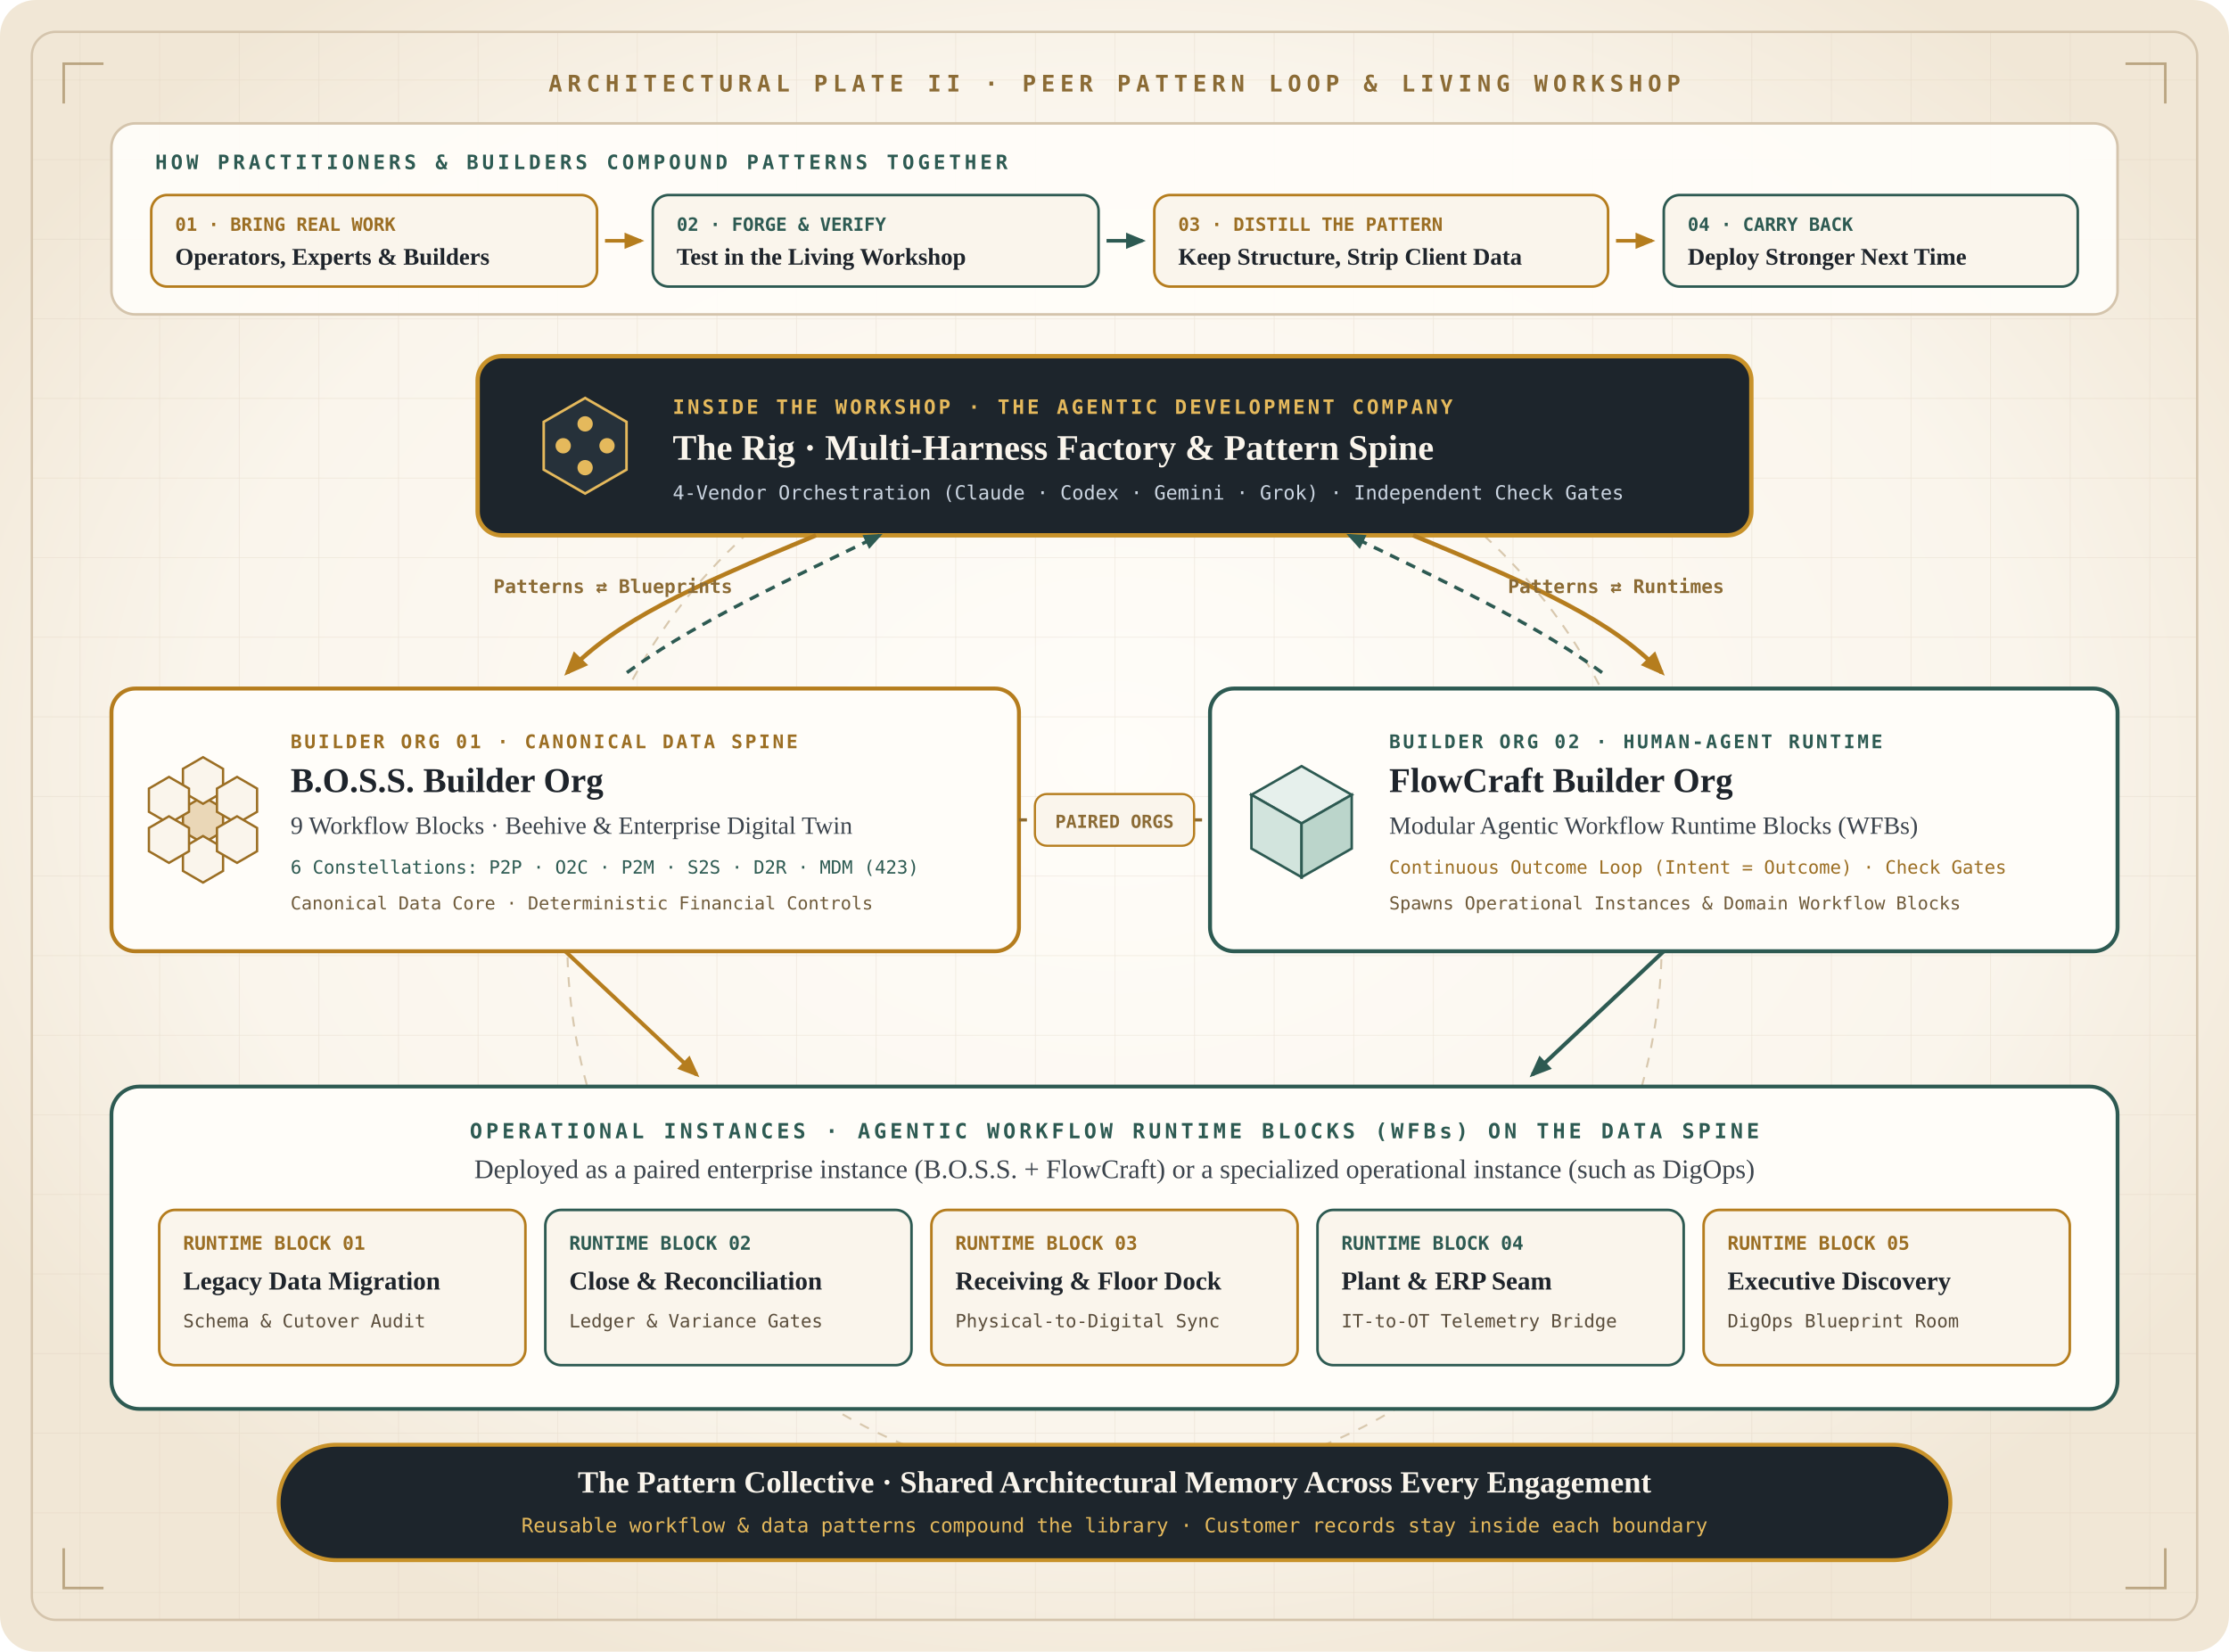
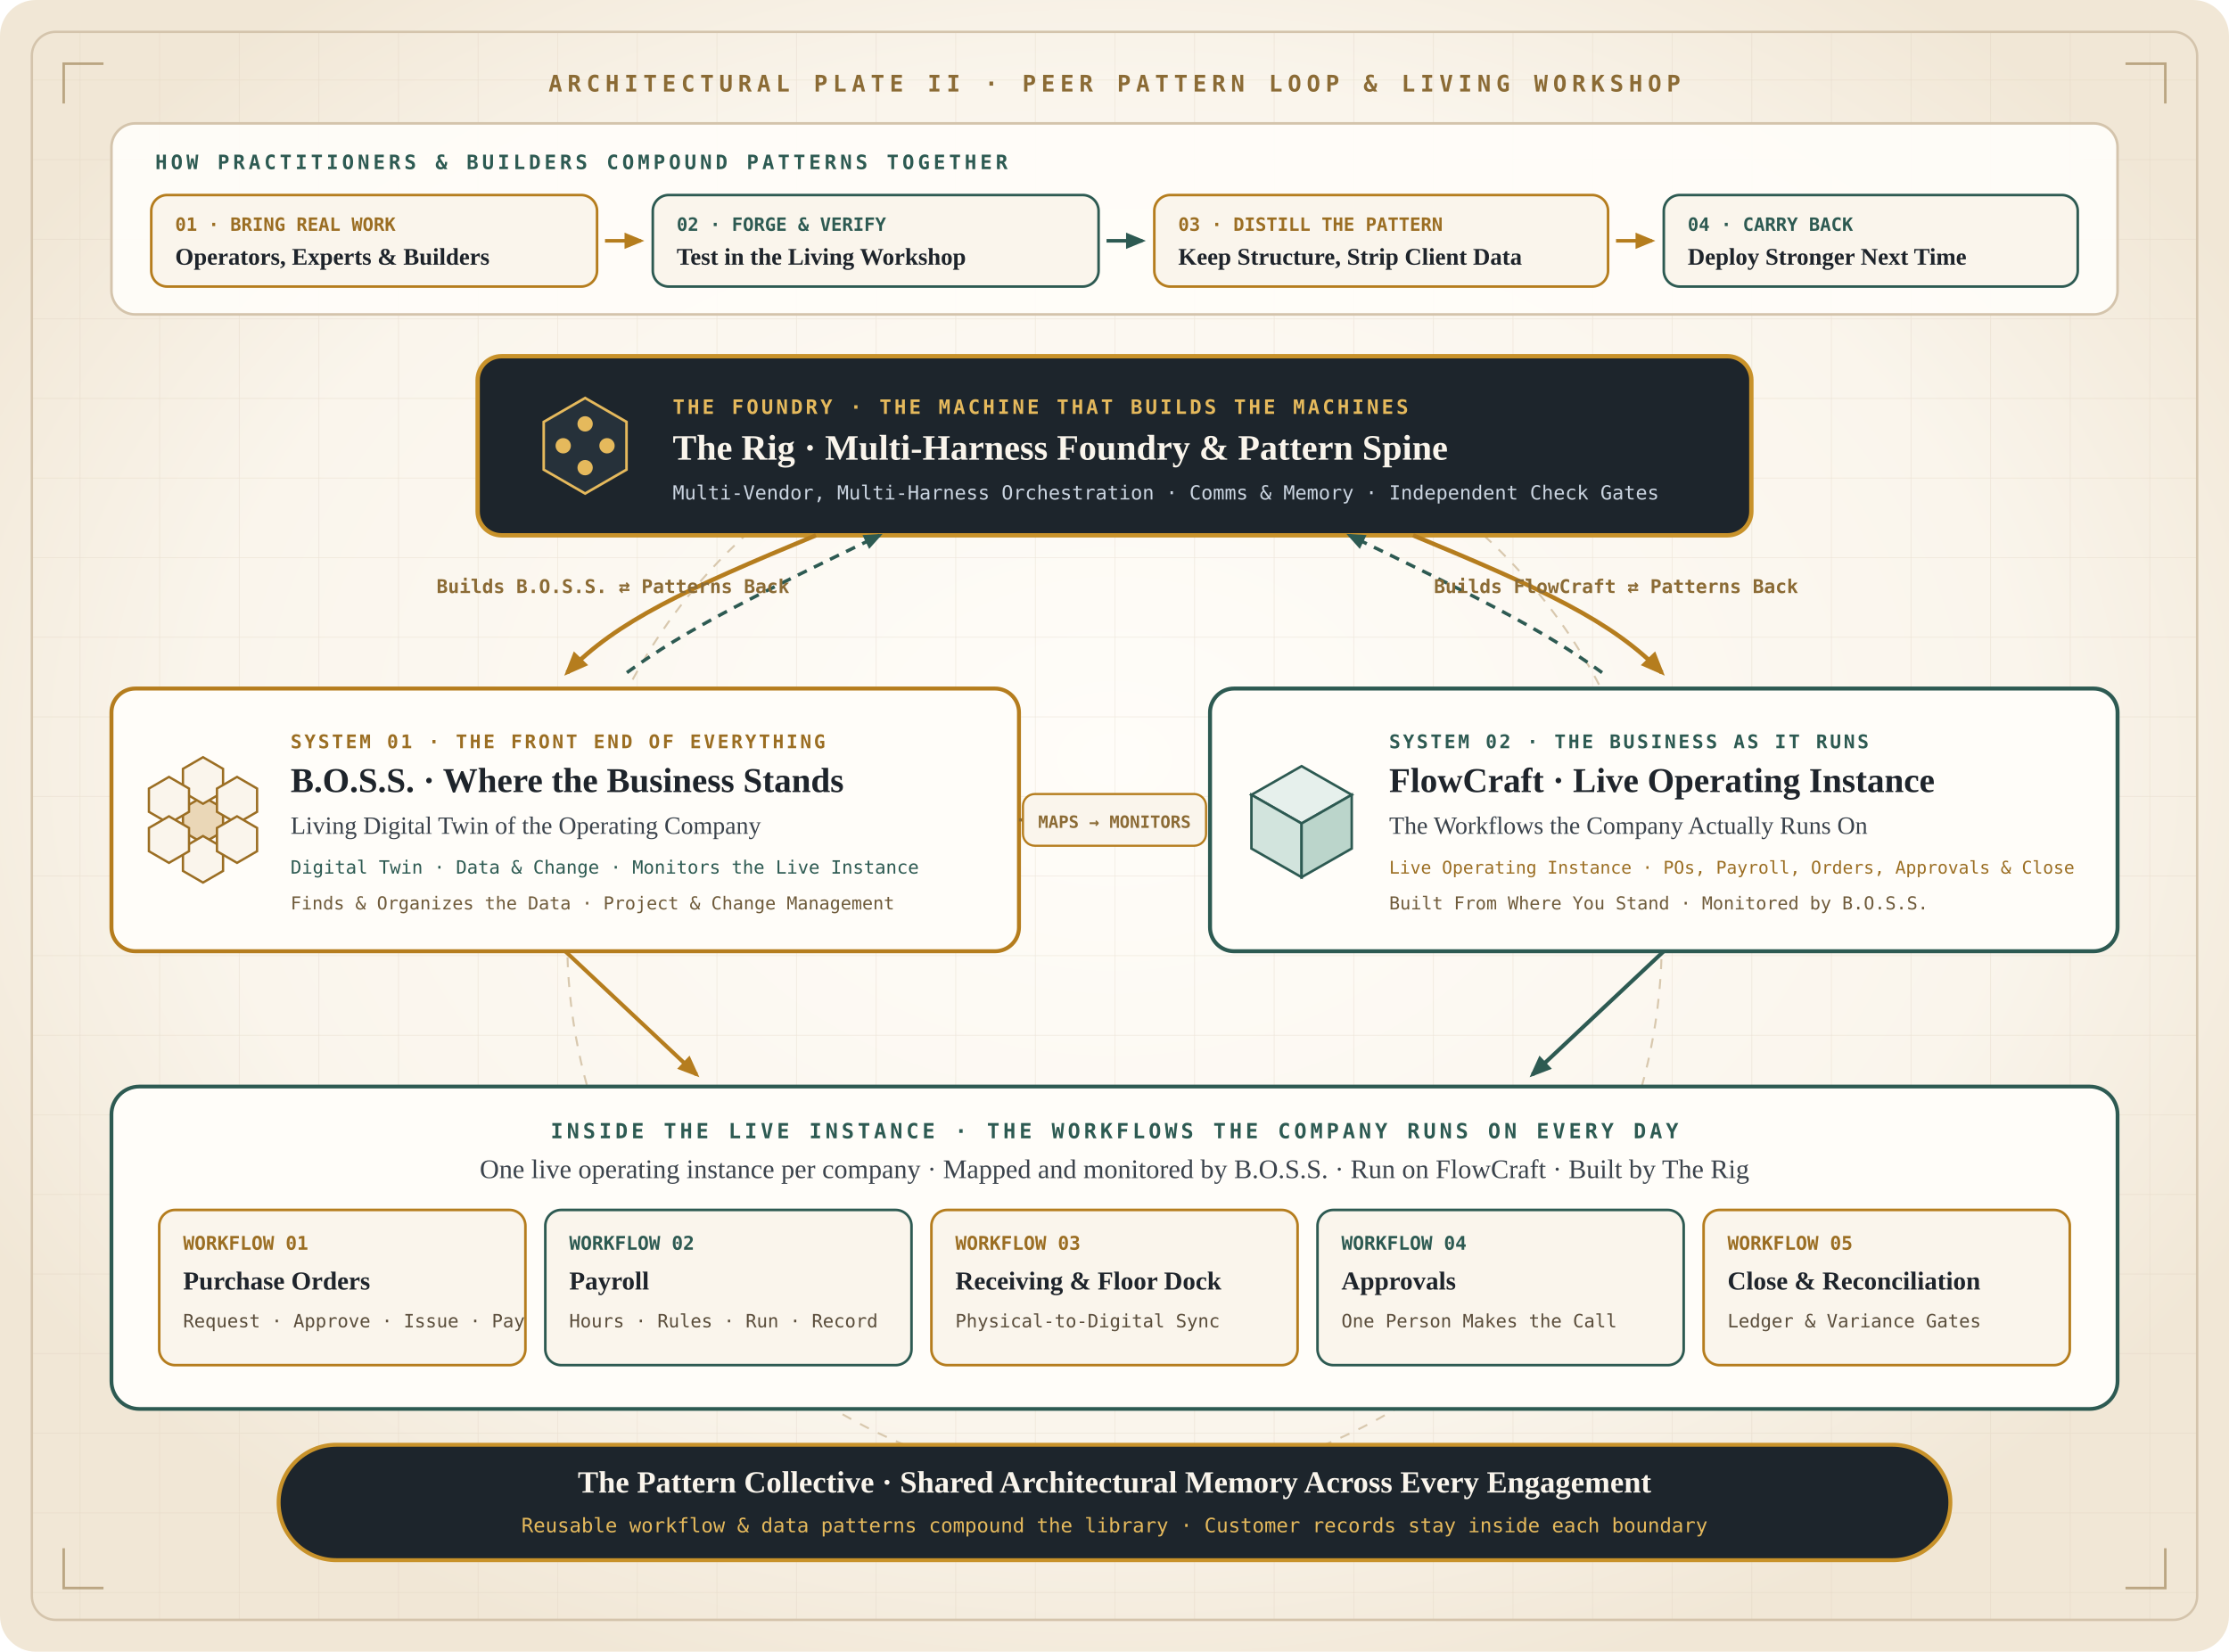
<svg xmlns="http://www.w3.org/2000/svg" viewBox="0 0 1120 830" role="img" aria-labelledby="clp-title clp-desc">
  <defs>
    <radialGradient id="colPaper" cx="50%" cy="46%" r="58%">
      <stop offset="0%" stop-color="#FFFDF9" />
      <stop offset="70%" stop-color="#FAF5EC" />
      <stop offset="100%" stop-color="#F1E7D6" />
    </radialGradient>
    <pattern id="colGrid" width="40" height="40" patternUnits="userSpaceOnUse">
      <path d="M 40 0 L 0 0 0 40" fill="none" stroke="#DCCFBC" stroke-width="0.55" stroke-opacity="0.45" />
    </pattern>
    <marker id="arrowGold" viewBox="0 0 10 10" refX="7" refY="5" markerWidth="6.5" markerHeight="6.5" orient="auto">
      <path d="M 0 1.5 L 8.5 5 L 0 8.5 z" fill="#B57D1E" />
    </marker>
    <marker id="arrowTeal" viewBox="0 0 10 10" refX="7" refY="5" markerWidth="6.5" markerHeight="6.5" orient="auto">
      <path d="M 0 1.5 L 8.5 5 L 0 8.5 z" fill="#2D5A52" />
    </marker>
  </defs>
  <rect width="1120" height="830" rx="18" fill="url(#colPaper)" />
  <rect x="16" y="16" width="1088" height="798" rx="12" fill="url(#colGrid)" stroke="#D4C4AC" stroke-width="1.2" />
  <g stroke="#9E8256" stroke-width="1.3" fill="none" opacity="0.65">
    <path d="M 32 52 L 32 32 L 52 32" />
    <path d="M 1088 52 L 1088 32 L 1068 32" />
    <path d="M 32 778 L 32 798 L 52 798" />
    <path d="M 1088 778 L 1088 798 L 1068 798" />
  </g>
  <text x="560" y="46" text-anchor="middle" font-family="ui-monospace, SFMono-Regular, Menlo, monospace" font-size="11.5" font-weight="600" letter-spacing="2.6" fill="#8B6B35">
    ARCHITECTURAL PLATE II · PEER PATTERN LOOP &amp; LIVING WORKSHOP
  </text>
  <g transform="translate(56,62)">
    <rect x="0" y="0" width="1008" height="96" rx="12" fill="#FFFDF9" fill-opacity="0.94" stroke="#D4C4AC" stroke-width="1.3" />
    <text x="22" y="23" font-family="ui-monospace, SFMono-Regular, Menlo, monospace" font-size="10" font-weight="700" letter-spacing="1.8" fill="#2D5A52">
      HOW PRACTITIONERS &amp; BUILDERS COMPOUND PATTERNS TOGETHER
    </text>
    <g transform="translate(20,36)">
      <rect x="0" y="0" width="224" height="46" rx="8" fill="#FAF5EC" stroke="#B57D1E" stroke-width="1.3" />
      <text x="12" y="18" font-family="ui-monospace, SFMono-Regular, Menlo, monospace" font-size="9.2" font-weight="700" fill="#9B6E23">01 · BRING REAL WORK</text>
      <text x="12" y="35" font-family="Georgia, 'Times New Roman', serif" font-size="12" font-weight="700" fill="#1E242B">Operators, Experts &amp; Builders</text>
    </g>
    <path d="M 248 59 L 266 59" fill="none" stroke="#B57D1E" stroke-width="1.8" marker-end="url(#arrowGold)" />
    <g transform="translate(272,36)">
      <rect x="0" y="0" width="224" height="46" rx="8" fill="#FAF5EC" stroke="#2D5A52" stroke-width="1.3" />
      <text x="12" y="18" font-family="ui-monospace, SFMono-Regular, Menlo, monospace" font-size="9.2" font-weight="700" fill="#2D5A52">02 · FORGE &amp; VERIFY</text>
      <text x="12" y="35" font-family="Georgia, 'Times New Roman', serif" font-size="12" font-weight="700" fill="#1E242B">Test in the Living Workshop</text>
    </g>
    <path d="M 500 59 L 518 59" fill="none" stroke="#2D5A52" stroke-width="1.8" marker-end="url(#arrowTeal)" />
    <g transform="translate(524,36)">
      <rect x="0" y="0" width="228" height="46" rx="8" fill="#FAF5EC" stroke="#B57D1E" stroke-width="1.3" />
      <text x="12" y="18" font-family="ui-monospace, SFMono-Regular, Menlo, monospace" font-size="9.2" font-weight="700" fill="#9B6E23">03 · DISTILL THE PATTERN</text>
      <text x="12" y="35" font-family="Georgia, 'Times New Roman', serif" font-size="12" font-weight="700" fill="#1E242B">Keep Structure, Strip Client Data</text>
    </g>
    <path d="M 756 59 L 774 59" fill="none" stroke="#B57D1E" stroke-width="1.8" marker-end="url(#arrowGold)" />
    <g transform="translate(780,36)">
      <rect x="0" y="0" width="208" height="46" rx="8" fill="#FAF5EC" stroke="#2D5A52" stroke-width="1.3" />
      <text x="12" y="18" font-family="ui-monospace, SFMono-Regular, Menlo, monospace" font-size="9.2" font-weight="700" fill="#2D5A52">04 · CARRY BACK</text>
      <text x="12" y="35" font-family="Georgia, 'Times New Roman', serif" font-size="12" font-weight="700" fill="#1E242B">Deploy Stronger Next Time</text>
    </g>
  </g>
  <circle cx="560" cy="472" r="275" fill="none" stroke="#D8C8AE" stroke-width="1" stroke-dasharray="5 5" />
  <g transform="translate(560,224)">
    <rect x="-320" y="-45" width="640" height="90" rx="12" fill="#1D252C" stroke="#C8922A" stroke-width="2.2" />
    <g transform="translate(-266,0)" stroke="#E5B95C" stroke-width="1.3" fill="none">
      <polygon points="0,-24 20.8,-12 20.8,12 0,24 -20.8,12 -20.8,-12" fill="#26313A" />
      <circle cx="0" cy="-11" r="3.2" fill="#E5B95C" />
      <circle cx="11" cy="0" r="3.2" fill="#E5B95C" />
      <circle cx="0" cy="11" r="3.2" fill="#E5B95C" />
      <circle cx="-11" cy="0" r="3.2" fill="#E5B95C" />
    </g>
    <text x="-222" y="-16" font-family="ui-monospace, SFMono-Regular, Menlo, monospace" font-size="10" font-weight="700" letter-spacing="1.4" fill="#E5B95C">
-       INSIDE THE WORKSHOP · THE AGENTIC DEVELOPMENT COMPANY
+       THE FOUNDRY · THE MACHINE THAT BUILDS THE MACHINES
    </text>
    <text x="-222" y="7" font-family="Georgia, 'Times New Roman', serif" font-size="18" font-weight="700" fill="#FAF5EC">
-       The Rig · Multi-Harness Factory &amp; Pattern Spine
+       The Rig · Multi-Harness Foundry &amp; Pattern Spine
    </text>
    <text x="-222" y="27" font-family="ui-monospace, SFMono-Regular, Menlo, monospace" font-size="9.8" fill="#CBD5E1">
-       4-Vendor Orchestration (Claude · Codex · Gemini · Grok) · Independent Check Gates
+       Multi-Vendor, Multi-Harness Orchestration · Comms &amp; Memory · Independent Check Gates
    </text>
  </g>
  <path d="M 410 269 C 345 296, 310 312, 285 338" fill="none" stroke="#B57D1E" stroke-width="2.2" marker-end="url(#arrowGold)" />
  <path d="M 315 338 C 345 316, 382 298, 442 269" fill="none" stroke="#2D5A52" stroke-width="1.7" stroke-dasharray="5 4" marker-end="url(#arrowTeal)" />
  <text x="308" y="298" text-anchor="middle" font-family="ui-monospace, SFMono-Regular, Menlo, monospace" font-size="9.5" font-weight="600" fill="#8B6B35">
-     Patterns ⇄ Blueprints
+     Builds B.O.S.S. ⇄ Patterns Back
  </text>
  <path d="M 710 269 C 775 296, 810 312, 835 338" fill="none" stroke="#B57D1E" stroke-width="2.2" marker-end="url(#arrowGold)" />
  <path d="M 805 338 C 775 316, 738 298, 678 269" fill="none" stroke="#2D5A52" stroke-width="1.7" stroke-dasharray="5 4" marker-end="url(#arrowTeal)" />
  <text x="812" y="298" text-anchor="middle" font-family="ui-monospace, SFMono-Regular, Menlo, monospace" font-size="9.5" font-weight="600" fill="#8B6B35">
-     Patterns ⇄ Runtimes
+     Builds FlowCraft ⇄ Patterns Back
  </text>
  <g transform="translate(284,412)">
    <rect x="-228" y="-66" width="456" height="132" rx="12" fill="#FFFDF9" stroke="#B57D1E" stroke-width="2" />
    <g transform="translate(-182,0) scale(0.9)" stroke="#9B6E23" stroke-width="1.3" fill="#FAF5EC">
      <polygon points="0,-13 11.2,-6.5 11.2,6.5 0,13 -11.2,6.5 -11.2,-6.5" fill="#EAD7B7" />
      <polygon points="0,-35 11.2,-28.5 11.2,-15.5 0,-9 -11.2,-15.5 -11.2,-28.5" />
      <polygon points="0,9 11.2,15.5 11.2,28.5 0,35 -11.2,28.5 -11.2,15.5" />
      <polygon points="19,-24 30.2,-17.5 30.2,-4.5 19,2 7.8,-4.5 7.8,-17.5" />
      <polygon points="19,-2 30.2,4.5 30.2,17.5 19,24 7.8,17.5 7.8,4.5" />
      <polygon points="-19,-24 -7.8,-17.5 -7.8,-4.5 -19,2 -30.2,-4.5 -30.2,-17.5" />
      <polygon points="-19,-2 -7.8,4.5 -7.8,17.5 -19,24 -30.2,17.5 -30.2,4.5" />
    </g>
    <text x="-138" y="-36" font-family="ui-monospace, SFMono-Regular, Menlo, monospace" font-size="9.5" font-weight="700" letter-spacing="1.2" fill="#9B6E23">
-       BUILDER ORG 01 · CANONICAL DATA SPINE
+       SYSTEM 01 · THE FRONT END OF EVERYTHING
    </text>
    <text x="-138" y="-14" font-family="Georgia, 'Times New Roman', serif" font-size="17.5" font-weight="700" fill="#1E242B">
-       B.O.S.S. Builder Org
+       B.O.S.S. · Where the Business Stands
    </text>
    <text x="-138" y="7" font-family="Georgia, 'Times New Roman', serif" font-size="12.5" fill="#3B434C">
-       9 Workflow Blocks · Beehive &amp; Enterprise Digital Twin
+       Living Digital Twin of the Operating Company
    </text>
    <text x="-138" y="27" font-family="ui-monospace, SFMono-Regular, Menlo, monospace" font-size="9.2" fill="#2D5A52">
-       6 Constellations: P2P · O2C · P2M · S2S · D2R · MDM (423)
+       Digital Twin · Data &amp; Change · Monitors the Live Instance
    </text>
    <text x="-138" y="45" font-family="ui-monospace, SFMono-Regular, Menlo, monospace" font-size="9" fill="#6E5A3A">
-       Canonical Data Core · Deterministic Financial Controls
+       Finds &amp; Organizes the Data · Project &amp; Change Management
    </text>
  </g>
  <g transform="translate(836,412)">
    <rect x="-228" y="-66" width="456" height="132" rx="12" fill="#FFFDF9" stroke="#2D5A52" stroke-width="2" />
    <g transform="translate(-182,0) scale(0.9)" stroke="#2D5A52" stroke-width="1.4" fill="none">
      <polygon points="0,-30 28,-14 0,2 -28,-14" fill="#E6F0EC" />
      <polygon points="-28,-14 0,2 0,32 -28,16" fill="#D2E4DD" />
      <polygon points="28,-14 0,2 0,32 28,16" fill="#BBD5CB" />
    </g>
    <text x="-138" y="-36" font-family="ui-monospace, SFMono-Regular, Menlo, monospace" font-size="9.5" font-weight="700" letter-spacing="1.2" fill="#2D5A52">
-       BUILDER ORG 02 · HUMAN-AGENT RUNTIME
+       SYSTEM 02 · THE BUSINESS AS IT RUNS
    </text>
    <text x="-138" y="-14" font-family="Georgia, 'Times New Roman', serif" font-size="17.5" font-weight="700" fill="#1E242B">
-       FlowCraft Builder Org
+       FlowCraft · Live Operating Instance
    </text>
    <text x="-138" y="7" font-family="Georgia, 'Times New Roman', serif" font-size="12.5" fill="#3B434C">
-       Modular Agentic Workflow Runtime Blocks (WFBs)
+       The Workflows the Company Actually Runs On
    </text>
-     <text x="-138" y="27" font-family="ui-monospace, SFMono-Regular, Menlo, monospace" font-size="9.2" fill="#9B6E23">
-       Continuous Outcome Loop (Intent = Outcome) · Check Gates
+     <text x="-138" y="27" font-family="ui-monospace, SFMono-Regular, Menlo, monospace" font-size="8.8" fill="#9B6E23">
+       Live Operating Instance · POs, Payroll, Orders, Approvals &amp; Close
    </text>
    <text x="-138" y="45" font-family="ui-monospace, SFMono-Regular, Menlo, monospace" font-size="9" fill="#6E5A3A">
-       Spawns Operational Instances &amp; Domain Workflow Blocks
+       Built From Where You Stand · Monitored by B.O.S.S.
    </text>
  </g>
  <path d="M 512 412 L 608 412" fill="none" stroke="#8C6A30" stroke-width="1.6" stroke-dasharray="4 4" />
-   <rect x="520" y="399" width="80" height="26" rx="6" fill="#FAF5EC" stroke="#B57D1E" stroke-width="1.1" />
-   <text x="560" y="416" text-anchor="middle" font-family="ui-monospace, SFMono-Regular, Menlo, monospace" font-size="9" font-weight="700" fill="#8B6B35">
-     PAIRED ORGS
+   <rect x="514" y="399" width="92" height="26" rx="6" fill="#FAF5EC" stroke="#B57D1E" stroke-width="1.1" />
+   <text x="560" y="416" text-anchor="middle" font-family="ui-monospace, SFMono-Regular, Menlo, monospace" font-size="8.5" font-weight="700" fill="#8B6B35">
+     MAPS → MONITORS
  </text>
  <path d="M 284 478 L 350 540" fill="none" stroke="#B57D1E" stroke-width="2" marker-end="url(#arrowGold)" />
  <path d="M 836 478 L 770 540" fill="none" stroke="#2D5A52" stroke-width="2" marker-end="url(#arrowTeal)" />
  <g transform="translate(56,546)">
    <rect x="0" y="0" width="1008" height="162" rx="14" fill="#FFFDF9" stroke="#2D5A52" stroke-width="1.9" />
    <text x="504" y="26" text-anchor="middle" font-family="ui-monospace, SFMono-Regular, Menlo, monospace" font-size="10.5" font-weight="700" letter-spacing="1.8" fill="#2D5A52">
-       OPERATIONAL INSTANCES · AGENTIC WORKFLOW RUNTIME BLOCKS (WFBs) ON THE DATA SPINE
+       INSIDE THE LIVE INSTANCE · THE WORKFLOWS THE COMPANY RUNS ON EVERY DAY
    </text>
    <text x="504" y="46" text-anchor="middle" font-family="Georgia, 'Times New Roman', serif" font-size="13.5" fill="#3B434C">
-       Deployed as a paired enterprise instance (B.O.S.S. + FlowCraft) or a specialized operational instance (such as DigOps)
+       One live operating instance per company · Mapped and monitored by B.O.S.S. · Run on FlowCraft · Built by The Rig
    </text>
    <g transform="translate(24,62)">
      <rect x="0" y="0" width="184" height="78" rx="8" fill="#FAF5EC" stroke="#B57D1E" stroke-width="1.3" />
-       <text x="12" y="20" font-family="ui-monospace, SFMono-Regular, Menlo, monospace" font-size="9.5" font-weight="700" fill="#9B6E23">RUNTIME BLOCK 01</text>
-       <text x="12" y="40" font-family="Georgia, 'Times New Roman', serif" font-size="13" font-weight="700" fill="#1E242B">Legacy Data Migration</text>
-       <text x="12" y="59" font-family="ui-monospace, SFMono-Regular, Menlo, monospace" font-size="9.2" fill="#5A4D3B">Schema &amp; Cutover Audit</text>
+       <text x="12" y="20" font-family="ui-monospace, SFMono-Regular, Menlo, monospace" font-size="9.5" font-weight="700" fill="#9B6E23">WORKFLOW 01</text>
+       <text x="12" y="40" font-family="Georgia, 'Times New Roman', serif" font-size="13" font-weight="700" fill="#1E242B">Purchase Orders</text>
+       <text x="12" y="59" font-family="ui-monospace, SFMono-Regular, Menlo, monospace" font-size="9.2" fill="#5A4D3B">Request · Approve · Issue · Pay</text>
    </g>
    <g transform="translate(218,62)">
      <rect x="0" y="0" width="184" height="78" rx="8" fill="#FAF5EC" stroke="#2D5A52" stroke-width="1.3" />
-       <text x="12" y="20" font-family="ui-monospace, SFMono-Regular, Menlo, monospace" font-size="9.5" font-weight="700" fill="#2D5A52">RUNTIME BLOCK 02</text>
-       <text x="12" y="40" font-family="Georgia, 'Times New Roman', serif" font-size="13" font-weight="700" fill="#1E242B">Close &amp; Reconciliation</text>
-       <text x="12" y="59" font-family="ui-monospace, SFMono-Regular, Menlo, monospace" font-size="9.2" fill="#5A4D3B">Ledger &amp; Variance Gates</text>
+       <text x="12" y="20" font-family="ui-monospace, SFMono-Regular, Menlo, monospace" font-size="9.5" font-weight="700" fill="#2D5A52">WORKFLOW 02</text>
+       <text x="12" y="40" font-family="Georgia, 'Times New Roman', serif" font-size="13" font-weight="700" fill="#1E242B">Payroll</text>
+       <text x="12" y="59" font-family="ui-monospace, SFMono-Regular, Menlo, monospace" font-size="9.2" fill="#5A4D3B">Hours · Rules · Run · Record</text>
    </g>
    <g transform="translate(412,62)">
      <rect x="0" y="0" width="184" height="78" rx="8" fill="#FAF5EC" stroke="#B57D1E" stroke-width="1.3" />
-       <text x="12" y="20" font-family="ui-monospace, SFMono-Regular, Menlo, monospace" font-size="9.5" font-weight="700" fill="#9B6E23">RUNTIME BLOCK 03</text>
+       <text x="12" y="20" font-family="ui-monospace, SFMono-Regular, Menlo, monospace" font-size="9.5" font-weight="700" fill="#9B6E23">WORKFLOW 03</text>
      <text x="12" y="40" font-family="Georgia, 'Times New Roman', serif" font-size="13" font-weight="700" fill="#1E242B">Receiving &amp; Floor Dock</text>
      <text x="12" y="59" font-family="ui-monospace, SFMono-Regular, Menlo, monospace" font-size="9.2" fill="#5A4D3B">Physical-to-Digital Sync</text>
    </g>
    <g transform="translate(606,62)">
      <rect x="0" y="0" width="184" height="78" rx="8" fill="#FAF5EC" stroke="#2D5A52" stroke-width="1.3" />
-       <text x="12" y="20" font-family="ui-monospace, SFMono-Regular, Menlo, monospace" font-size="9.5" font-weight="700" fill="#2D5A52">RUNTIME BLOCK 04</text>
-       <text x="12" y="40" font-family="Georgia, 'Times New Roman', serif" font-size="13" font-weight="700" fill="#1E242B">Plant &amp; ERP Seam</text>
-       <text x="12" y="59" font-family="ui-monospace, SFMono-Regular, Menlo, monospace" font-size="9.2" fill="#5A4D3B">IT-to-OT Telemetry Bridge</text>
+       <text x="12" y="20" font-family="ui-monospace, SFMono-Regular, Menlo, monospace" font-size="9.5" font-weight="700" fill="#2D5A52">WORKFLOW 04</text>
+       <text x="12" y="40" font-family="Georgia, 'Times New Roman', serif" font-size="13" font-weight="700" fill="#1E242B">Approvals</text>
+       <text x="12" y="59" font-family="ui-monospace, SFMono-Regular, Menlo, monospace" font-size="9.2" fill="#5A4D3B">One Person Makes the Call</text>
    </g>
    <g transform="translate(800,62)">
      <rect x="0" y="0" width="184" height="78" rx="8" fill="#FAF5EC" stroke="#B57D1E" stroke-width="1.3" />
-       <text x="12" y="20" font-family="ui-monospace, SFMono-Regular, Menlo, monospace" font-size="9.5" font-weight="700" fill="#9B6E23">RUNTIME BLOCK 05</text>
-       <text x="12" y="40" font-family="Georgia, 'Times New Roman', serif" font-size="13" font-weight="700" fill="#1E242B">Executive Discovery</text>
-       <text x="12" y="59" font-family="ui-monospace, SFMono-Regular, Menlo, monospace" font-size="9.2" fill="#5A4D3B">DigOps Blueprint Room</text>
+       <text x="12" y="20" font-family="ui-monospace, SFMono-Regular, Menlo, monospace" font-size="9.5" font-weight="700" fill="#9B6E23">WORKFLOW 05</text>
+       <text x="12" y="40" font-family="Georgia, 'Times New Roman', serif" font-size="13" font-weight="700" fill="#1E242B">Close &amp; Reconciliation</text>
+       <text x="12" y="59" font-family="ui-monospace, SFMono-Regular, Menlo, monospace" font-size="9.2" fill="#5A4D3B">Ledger &amp; Variance Gates</text>
    </g>
  </g>
  <g transform="translate(140,726)">
    <rect x="0" y="0" width="840" height="58" rx="29" fill="#1D252C" stroke="#C8922A" stroke-width="2" />
    <text x="420" y="24" text-anchor="middle" font-family="Georgia, 'Times New Roman', serif" font-size="15.5" font-weight="700" fill="#FAF5EC">
      The Pattern Collective · Shared Architectural Memory Across Every Engagement
    </text>
    <text x="420" y="44" text-anchor="middle" font-family="ui-monospace, SFMono-Regular, Menlo, monospace" font-size="10" fill="#E5B95C">
      Reusable workflow &amp; data patterns compound the library · Customer records stay inside each boundary
    </text>
  </g>
</svg>
